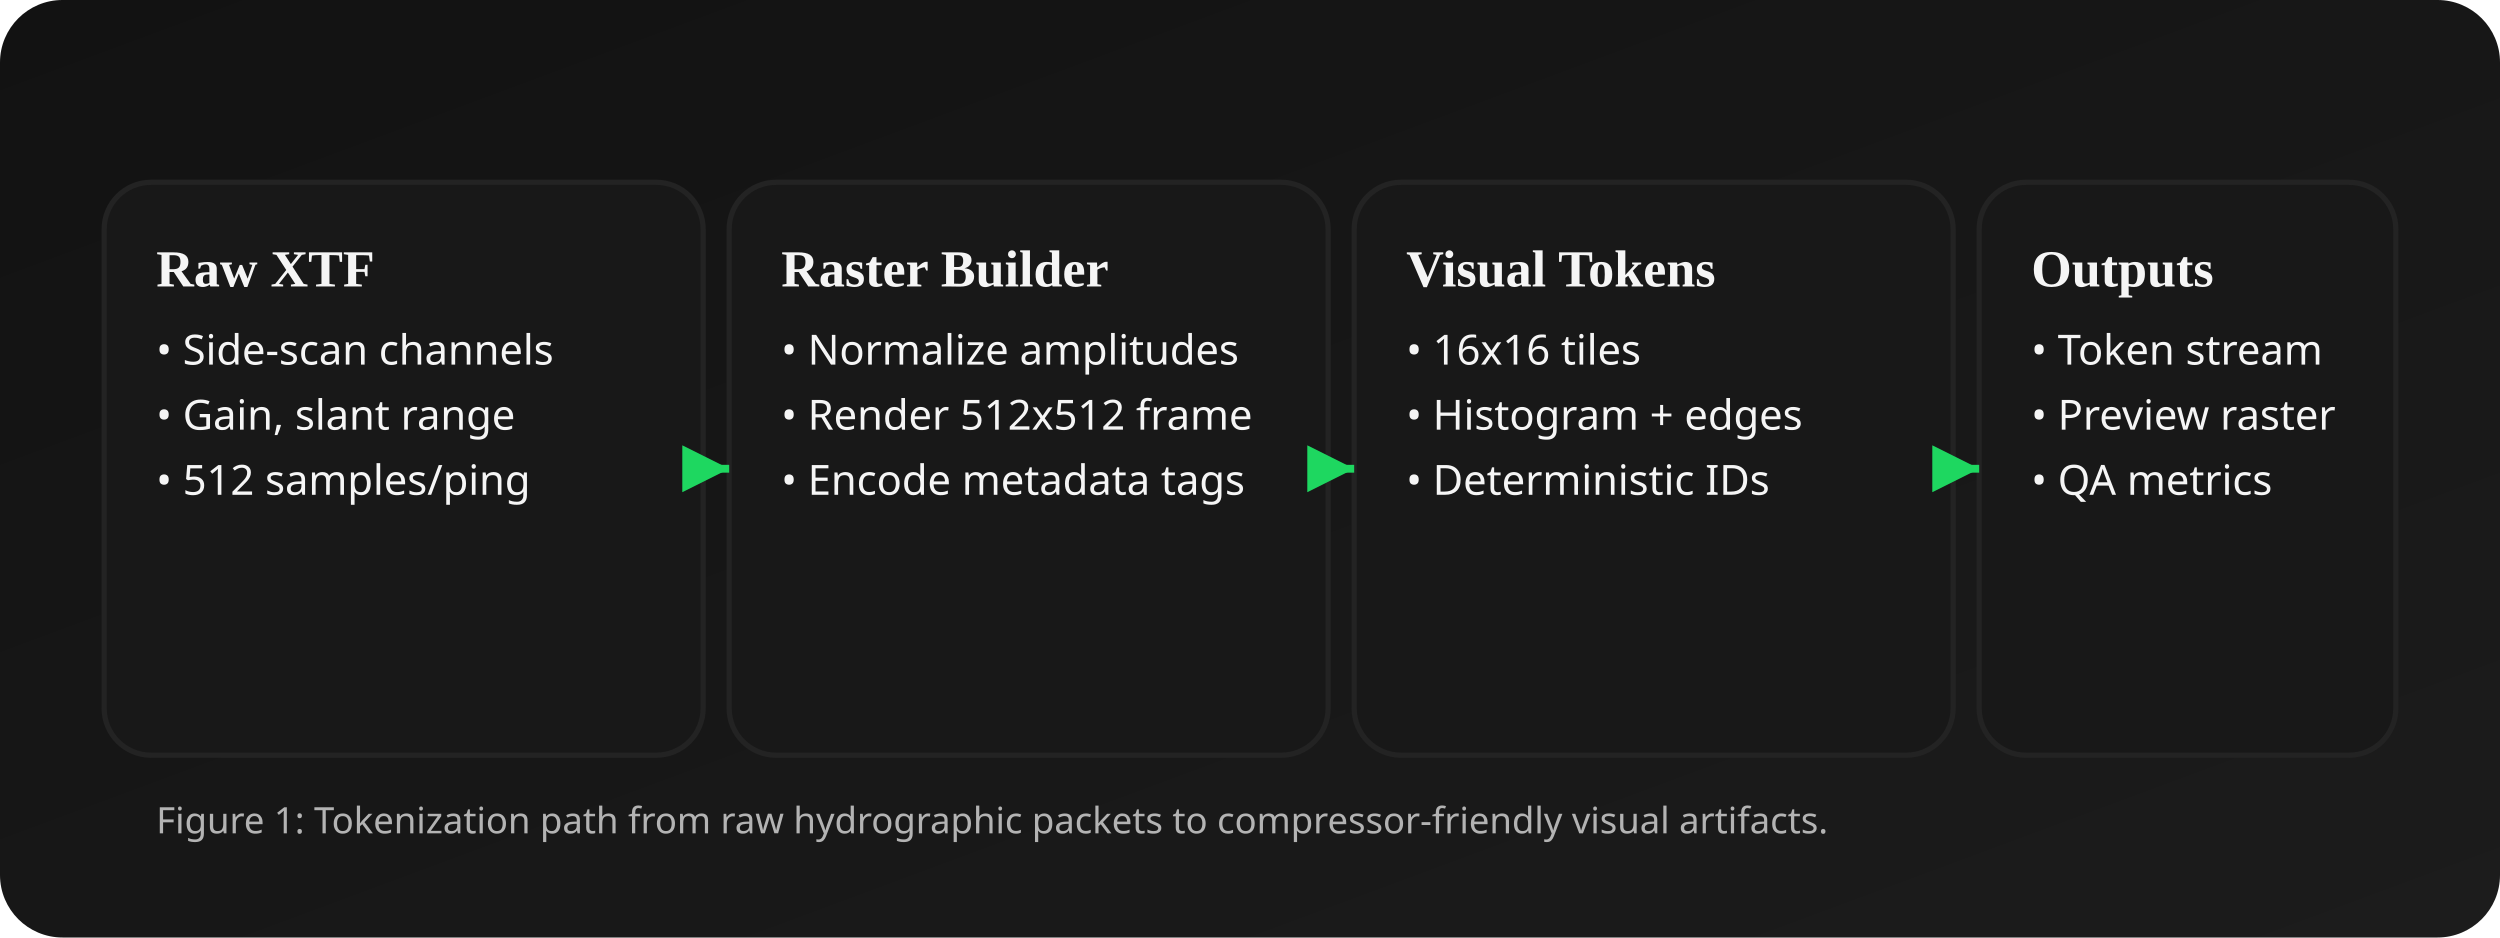
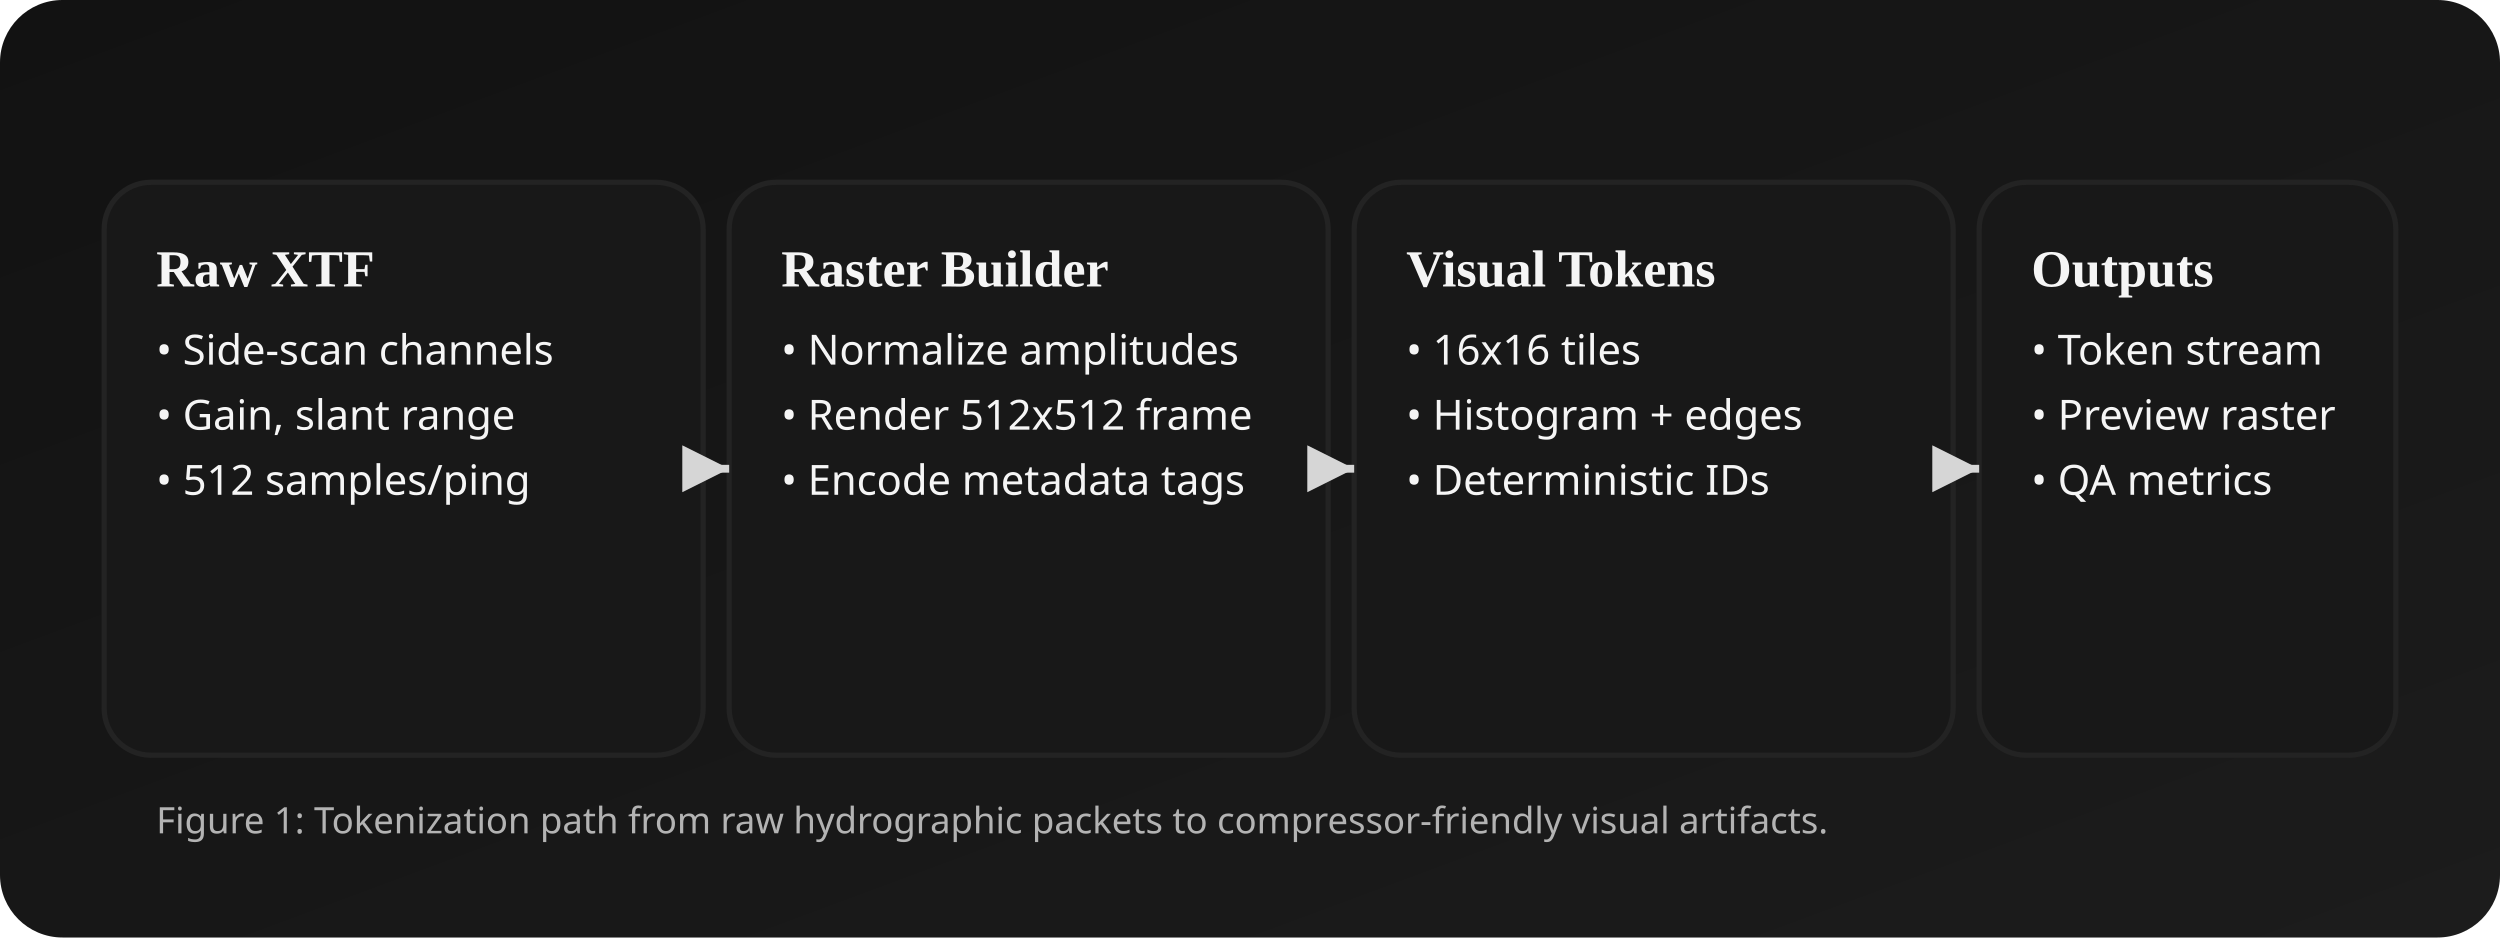
<svg xmlns="http://www.w3.org/2000/svg" width="960" height="360" viewBox="0 0 960 360">
  <defs>
    <linearGradient id="bg" x1="0" x2="1" y1="0" y2="1">
      <stop offset="0%" stop-color="#121212" />
      <stop offset="100%" stop-color="#1c1c1c" />
    </linearGradient>
    <style>
      .panel { fill:#181818; stroke:#232323; stroke-width:2; rx:18; ry:18; }
      .panel-text { font-family:"Segoe UI",sans-serif; font-size:16px; fill:#f5f5f5; }
      .panel-title { font-size:20px; font-weight:600; fill:#f5f5f5; }
-       .arrow { stroke:#1ed760; stroke-width:3; marker-end:url(#arrowHead); }
+       .arrow { stroke:#d6d6d6; stroke-width:3; marker-end:url(#arrowHead); }
      .caption { font-family:"Segoe UI",sans-serif; font-size:14px; fill:#b3b3b3; }
    </style>
    <marker id="arrowHead" markerWidth="10" markerHeight="10" refX="6" refY="3" orient="auto">
-       <path d="M0,0 L6,3 L0,6" fill="#1ed760" />
+       <path d="M0,0 L6,3 L0,6" fill="#d6d6d6" />
    </marker>
  </defs>
  <rect width="960" height="360" fill="url(#bg)" rx="24" />
  <rect class="panel" x="40" y="70" width="230" height="220" />
  <rect class="panel" x="280" y="70" width="230" height="220" />
  <rect class="panel" x="520" y="70" width="230" height="220" />
  <rect class="panel" x="760" y="70" width="160" height="220" />
  <text class="panel-title" x="60" y="110">Raw XTF</text>
  <text class="panel-text" x="60" y="140">• Side-scan channels</text>
  <text class="panel-text" x="60" y="165">• Gain, slant range</text>
  <text class="panel-text" x="60" y="190">• 512 samples/ping</text>
  <text class="panel-title" x="300" y="110">Raster Builder</text>
  <text class="panel-text" x="300" y="140">• Normalize amplitudes</text>
  <text class="panel-text" x="300" y="165">• Render 512x512 frame</text>
  <text class="panel-text" x="300" y="190">• Encode metadata tags</text>
  <text class="panel-title" x="540" y="110">Visual Tokens</text>
  <text class="panel-text" x="540" y="140">• 16x16 tiles</text>
  <text class="panel-text" x="540" y="165">• Histogram + edges</text>
  <text class="panel-text" x="540" y="190">• Deterministic IDs</text>
  <text class="panel-title" x="780" y="110">Outputs</text>
  <text class="panel-text" x="780" y="140">• Token stream</text>
  <text class="panel-text" x="780" y="165">• Preview raster</text>
  <text class="panel-text" x="780" y="190">• QA metrics</text>
  <line class="arrow" x1="270" y1="180" x2="280" y2="180" />
  <line class="arrow" x1="510" y1="180" x2="520" y2="180" />
  <line class="arrow" x1="750" y1="180" x2="760" y2="180" />
  <text class="caption" x="60" y="320">Figure 1: Tokenization path from raw hydrographic packets to compressor-friendly visual artifacts.</text>
</svg>
